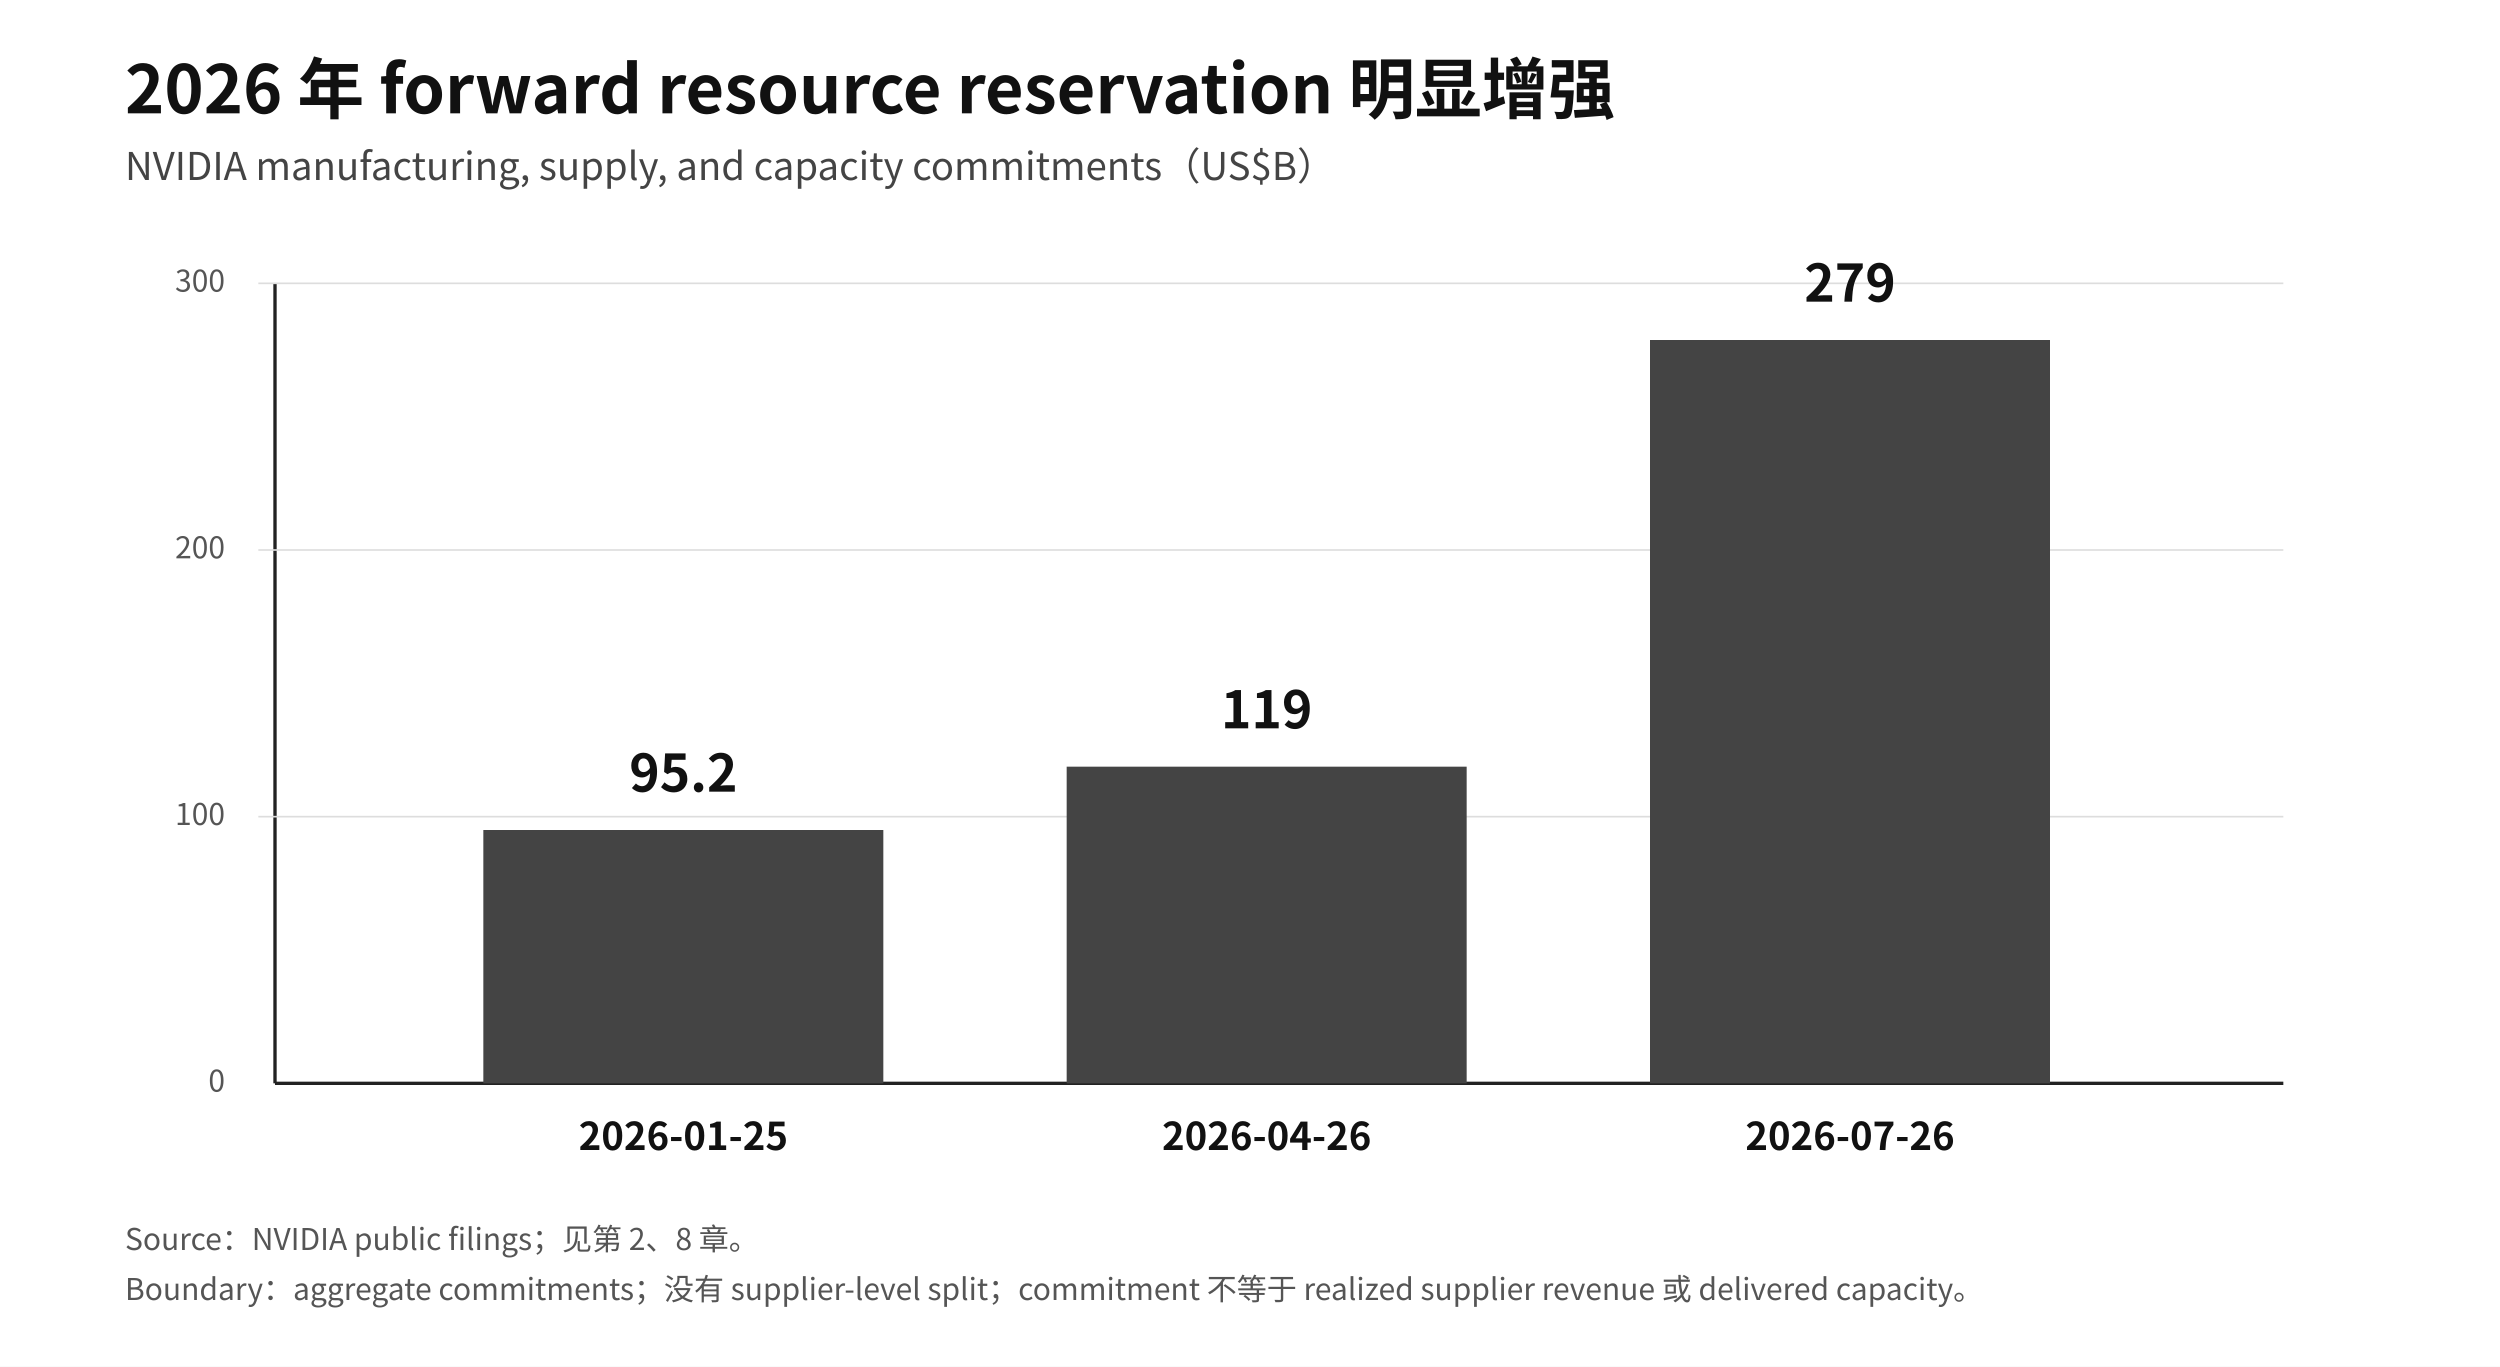
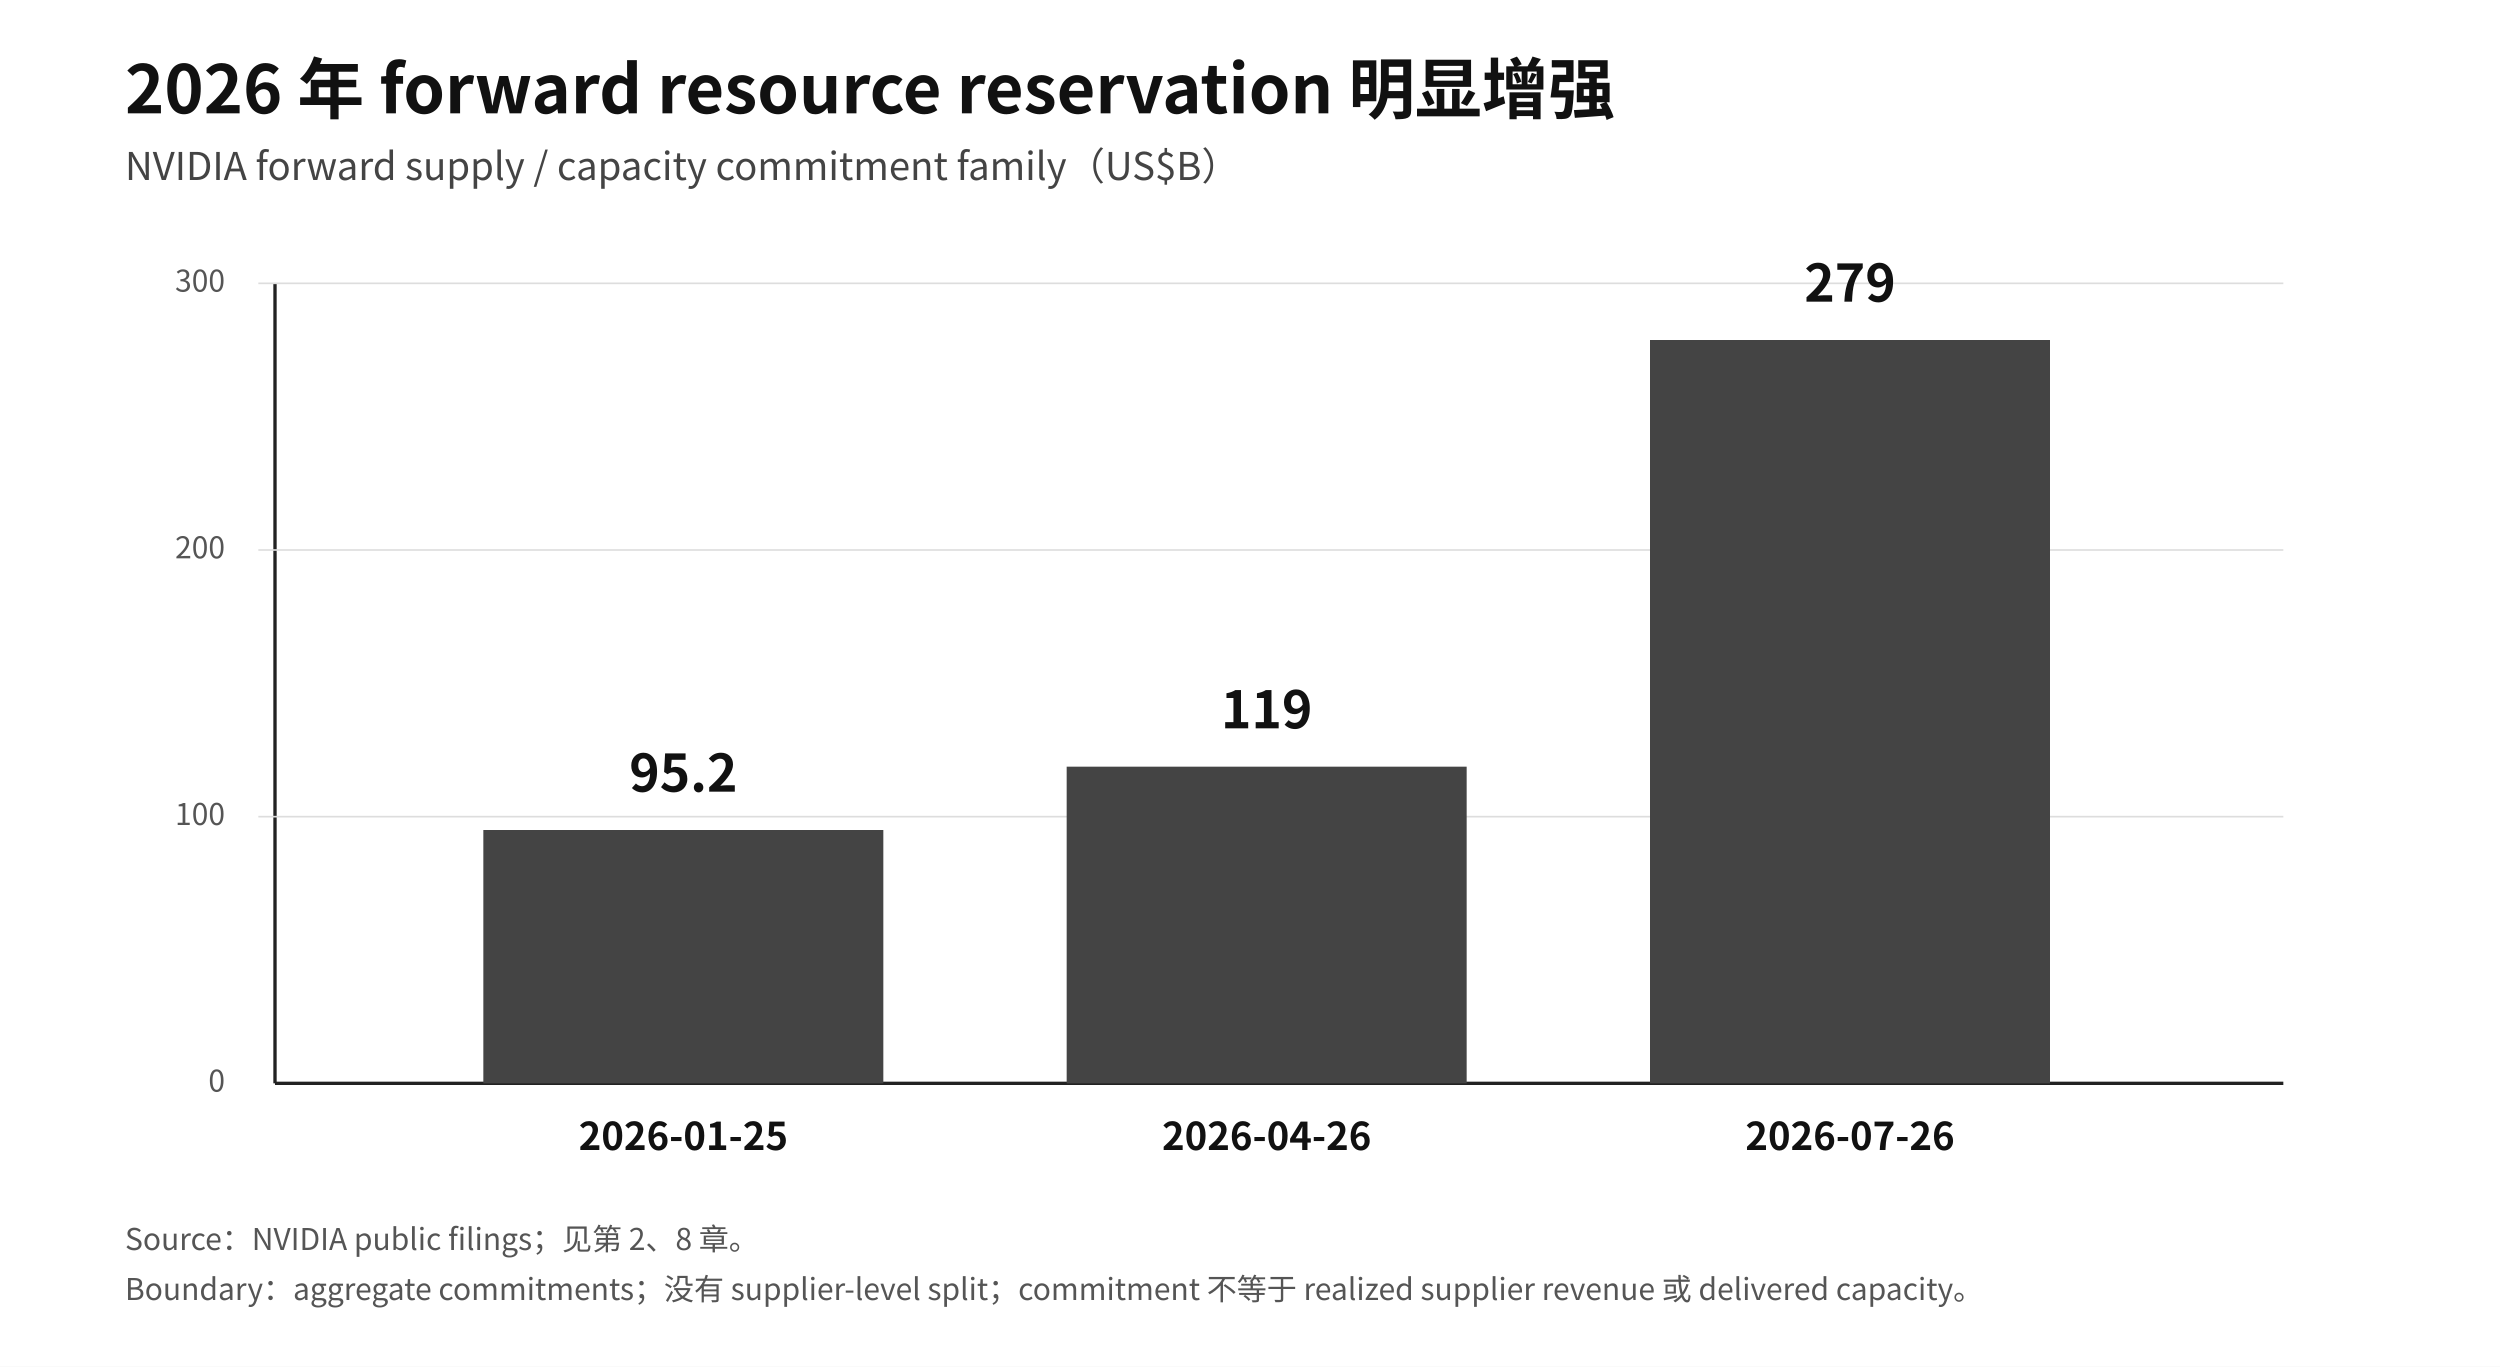
<svg xmlns="http://www.w3.org/2000/svg" width="1500" height="820" viewBox="0 0 1500 820" role="img" aria-labelledby="title desc">
  <rect width="1500" height="820" fill="white" />
  <style>text{font-family:"Microsoft YaHei","Noto Sans CJK SC",Arial,sans-serif;fill:#111}.t{font-size:40px;font-weight:700}.s{font-size:23px;fill:#444}.lab{font-size:23px;font-weight:700}.v{font-size:31px;font-weight:700}.n{font-size:18px;fill:#555}.bar{fill:#444}.axis{stroke:#222;stroke-width:2}.tick{font-size:18px;fill:#555}</style>
  <text x="75" y="68" class="t">2026 年 forward resource reservation 明显增强</text>
-   <text x="75" y="108" class="s">NVIDIA manufacturing, supply, and capacity commitments（US$B）</text>
+   <text x="75" y="108" class="s">NVIDIA forward supply / capacity commitment family（US$B）</text>
  <line x1="165" y1="650" x2="1370" y2="650" class="axis" />
  <line x1="165" y1="170" x2="165" y2="650" class="axis" />
  <text x="135" y="655" class="tick" text-anchor="end">0</text>
  <text x="135" y="495" class="tick" text-anchor="end">100</text>
  <text x="135" y="335" class="tick" text-anchor="end">200</text>
  <text x="135" y="175" class="tick" text-anchor="end">300</text>
  <line x1="155" y1="490" x2="1370" y2="490" stroke="#ddd" />
  <line x1="155" y1="330" x2="1370" y2="330" stroke="#ddd" />
  <line x1="155" y1="170" x2="1370" y2="170" stroke="#ddd" />
  <rect class="bar" x="290" y="498" width="240" height="152" />
  <text class="v" x="410" y="475" text-anchor="middle">95.2</text>
  <text class="lab" x="410" y="690" text-anchor="middle">2026-01-25</text>
  <rect class="bar" x="640" y="460" width="240" height="190" />
  <text class="v" x="760" y="437" text-anchor="middle">119</text>
  <text class="lab" x="760" y="690" text-anchor="middle">2026-04-26</text>
  <rect class="bar" x="990" y="204" width="240" height="446" />
  <text class="v" x="1110" y="181" text-anchor="middle">279</text>
  <text class="lab" x="1110" y="690" text-anchor="middle">2026-07-26</text>
  <text x="75" y="750" class="n">Source：NVIDIA public filings；见第 2、8 章。</text>
  <text x="75" y="780" class="n">Boundary：aggregate commitments；没有 supplier-level split；commitment 不等于 realized supplier revenue 或 delivered capacity。</text>
</svg>
